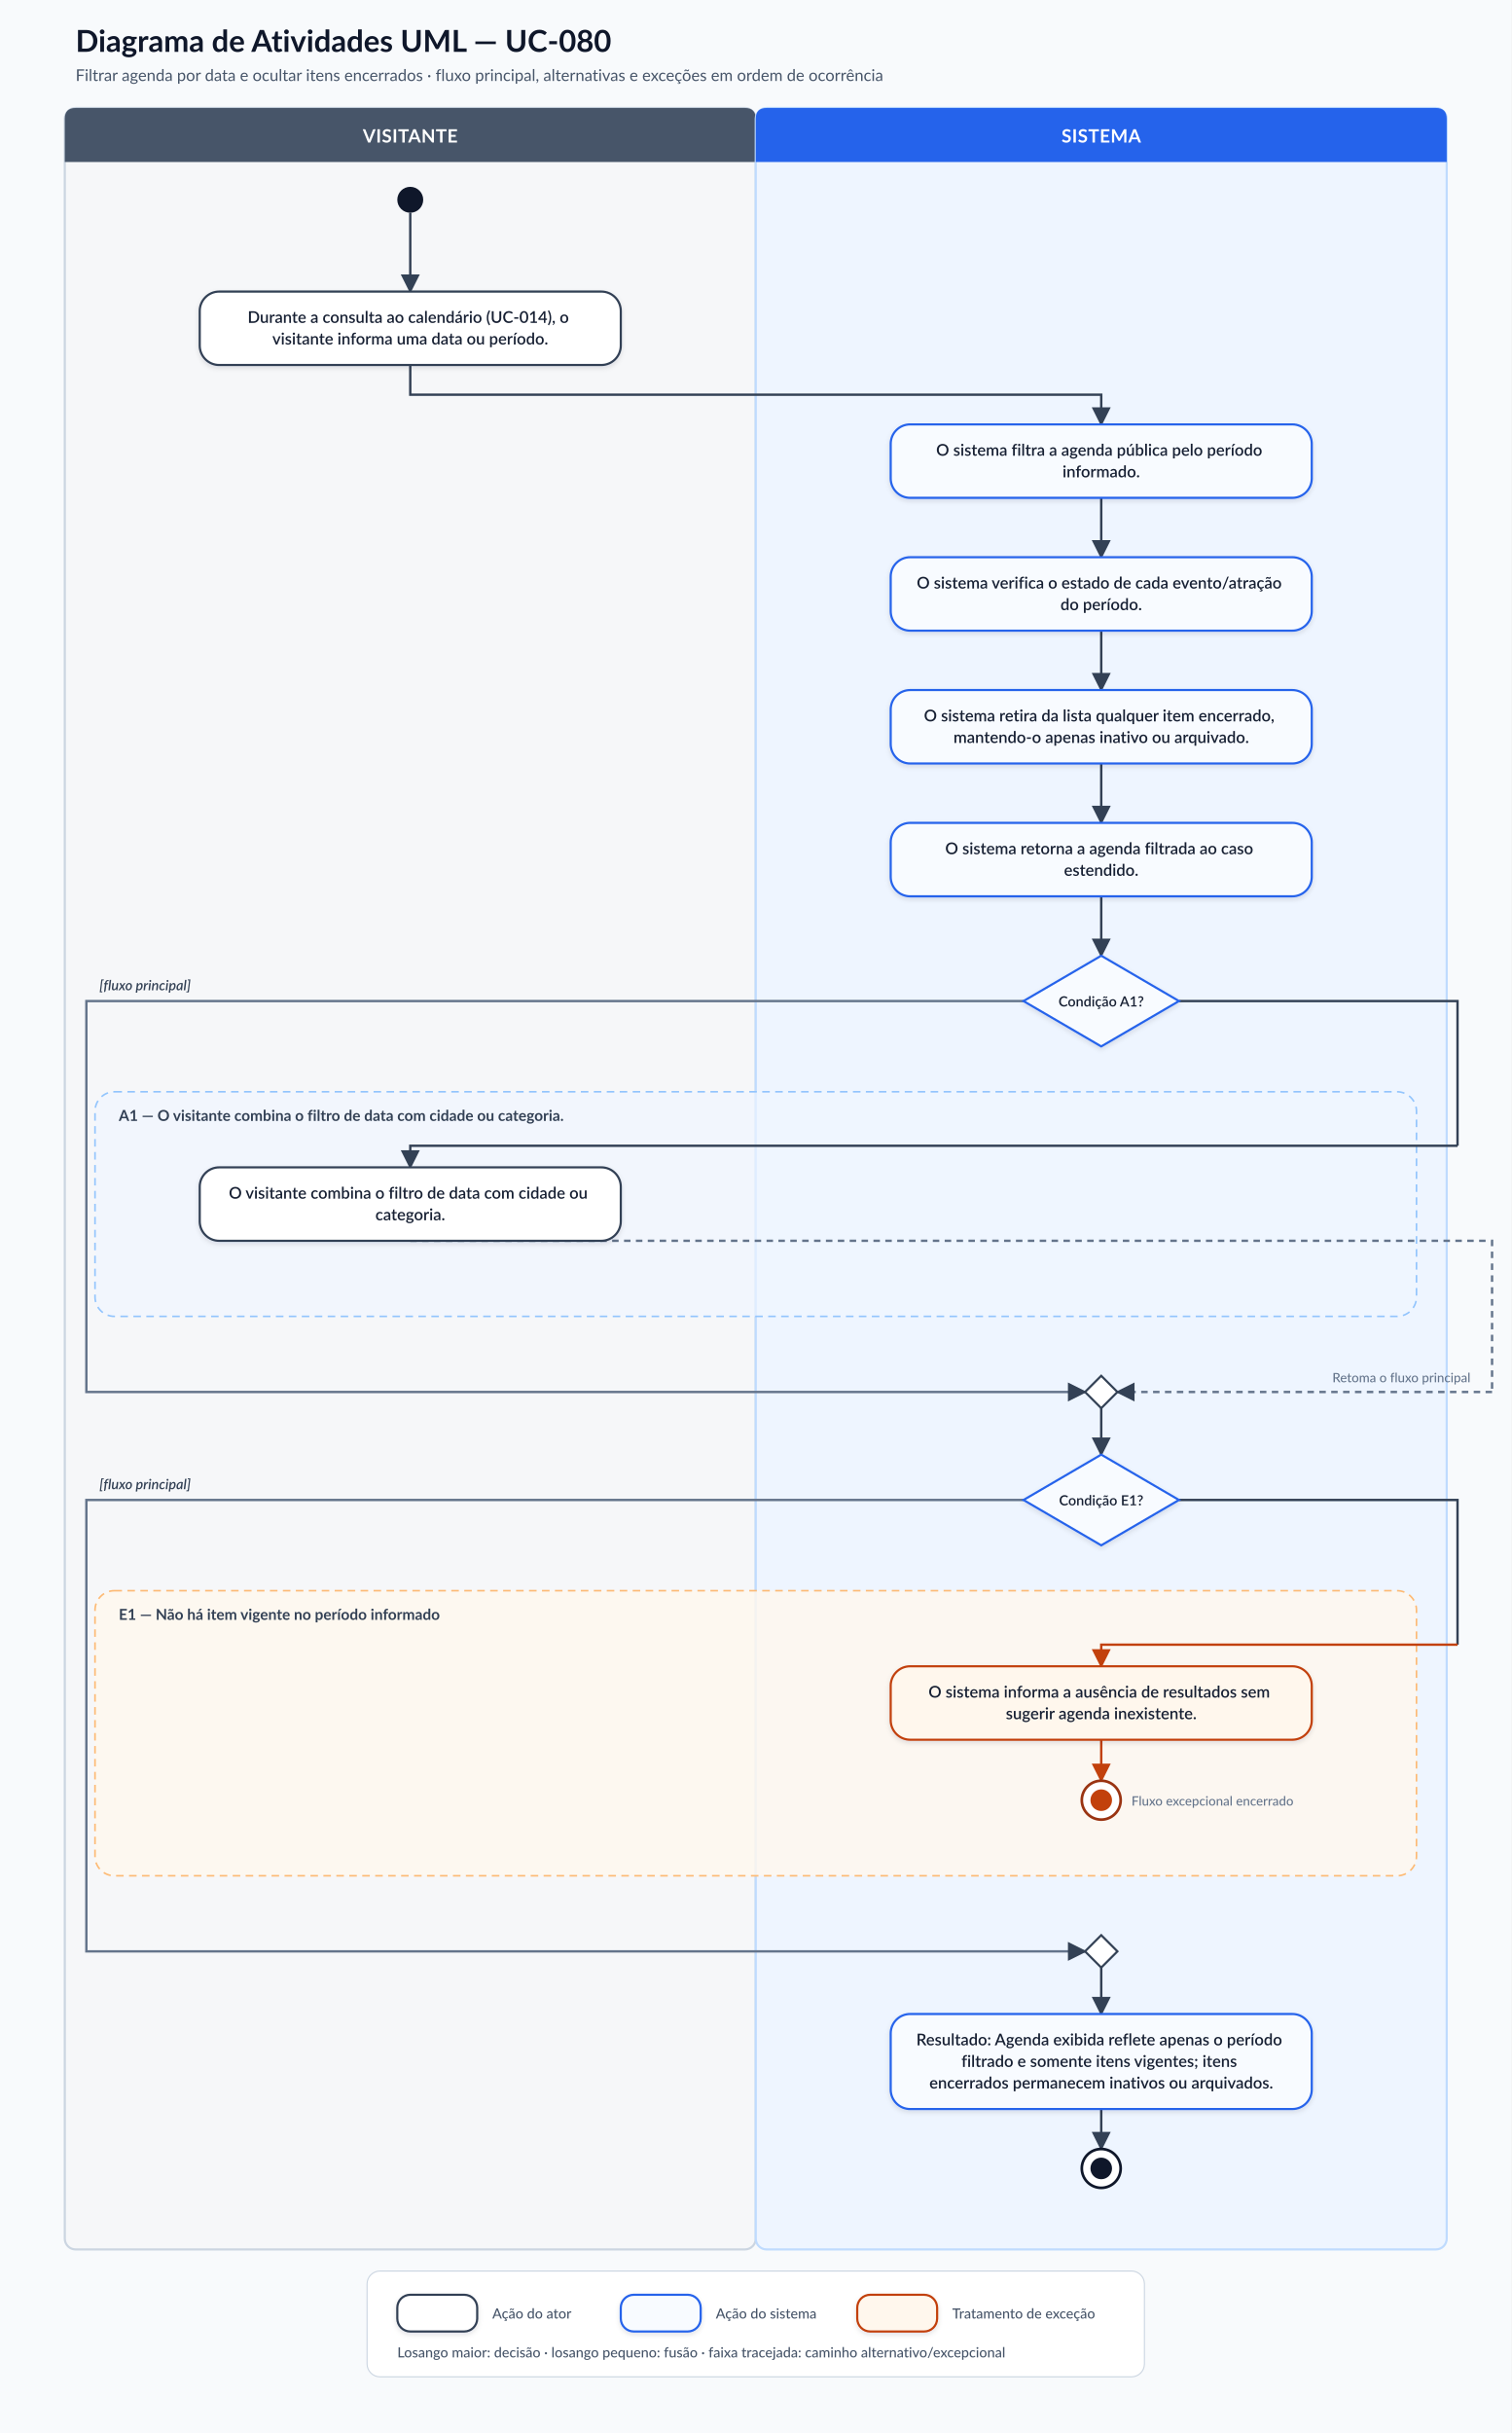
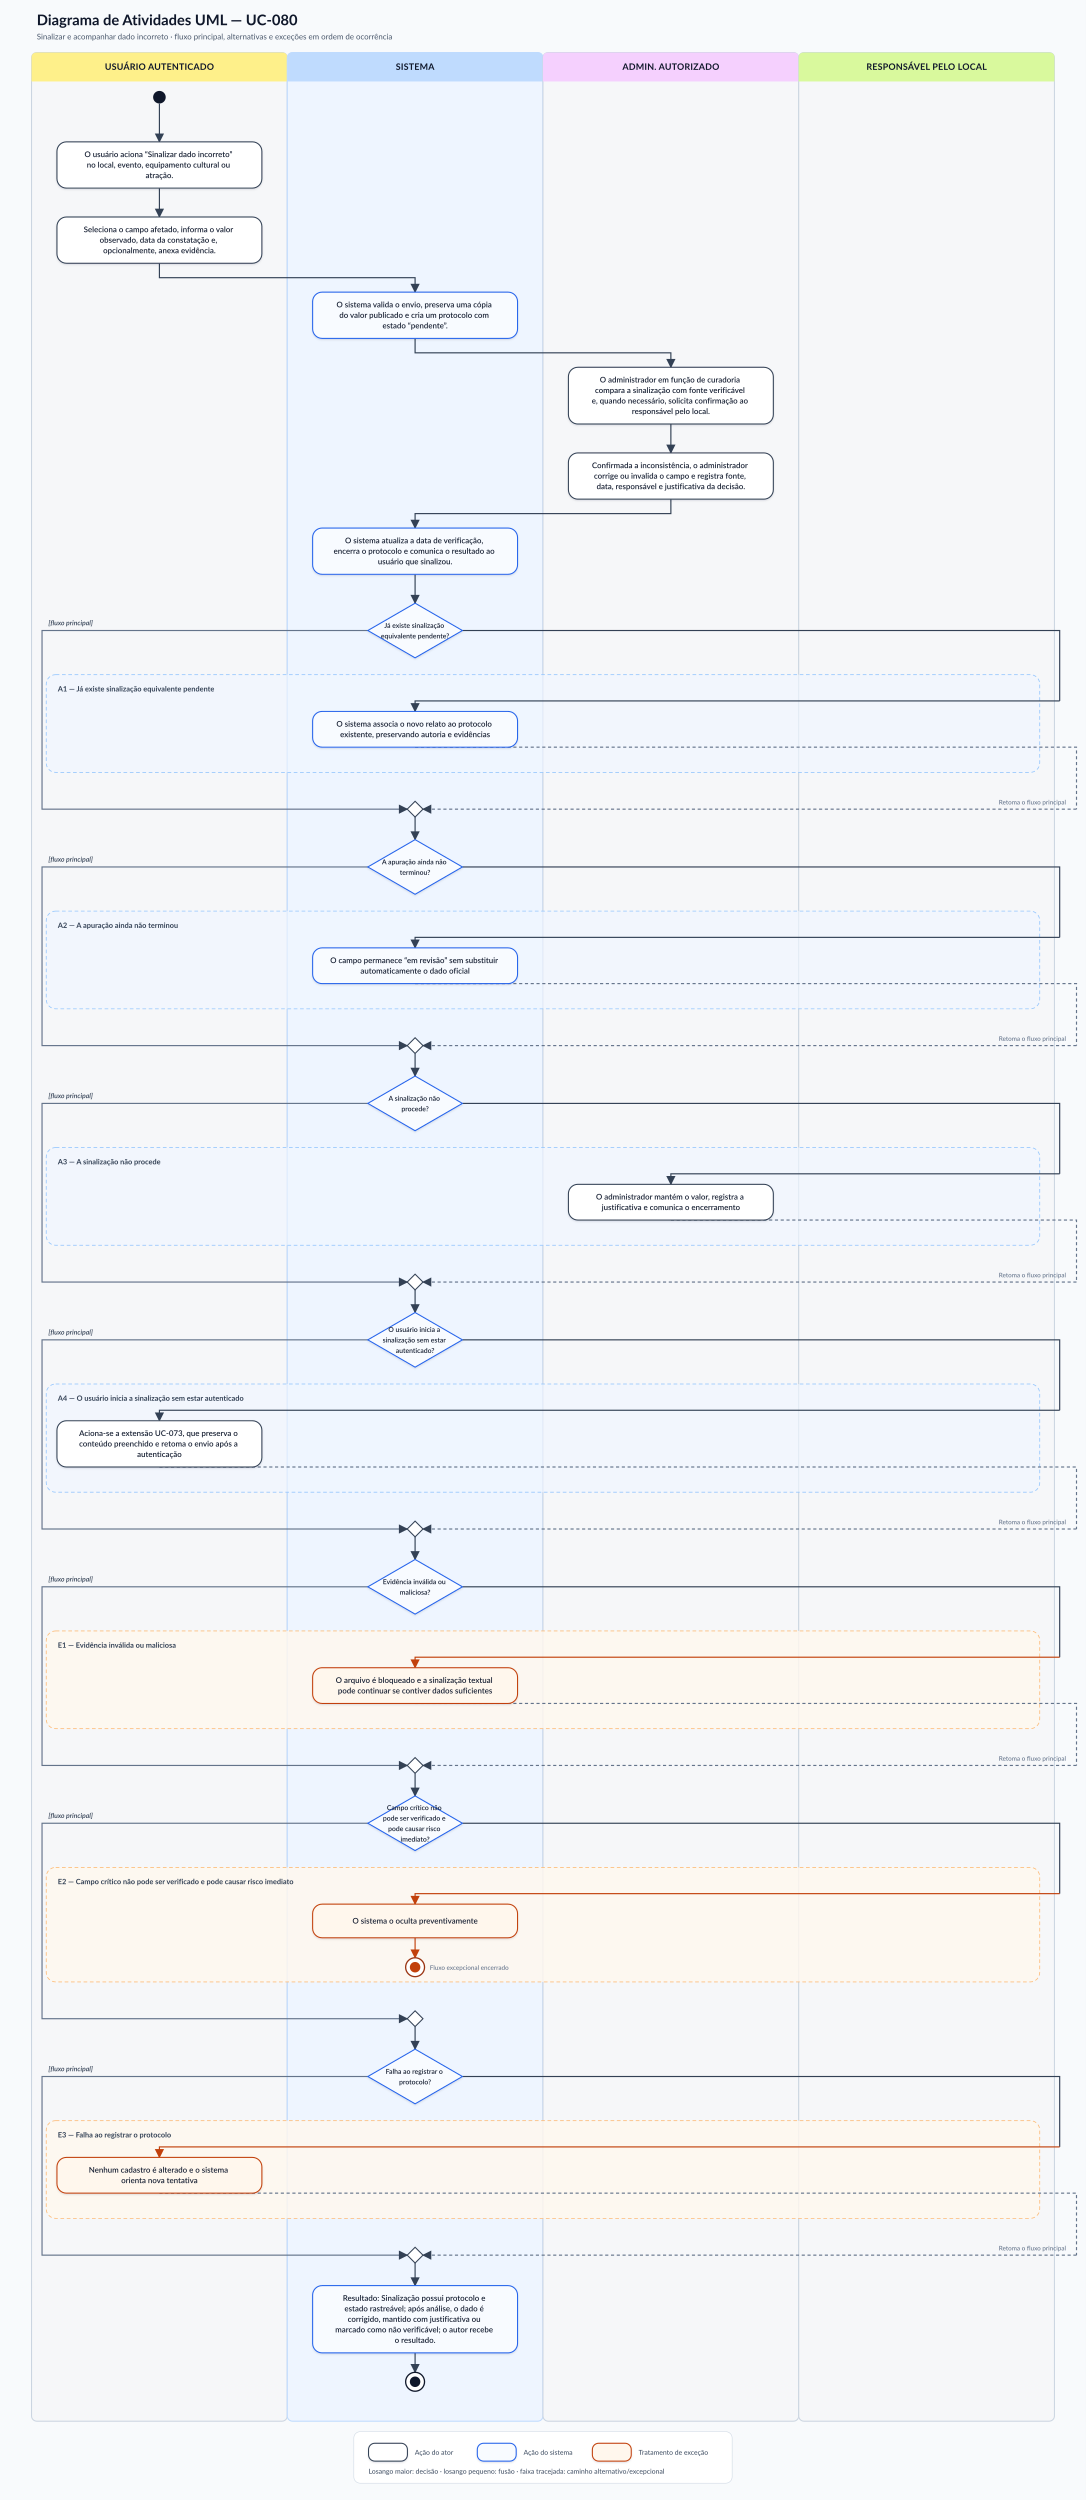
- <svg xmlns="http://www.w3.org/2000/svg" width="1400" height="2253.0" viewBox="0 0 1400 2253.0" role="img" aria-labelledby="title desc">
+ <svg xmlns="http://www.w3.org/2000/svg" width="2066.8" height="4758.0" viewBox="0 0 2066.8 4758.0" role="img" aria-labelledby="title desc">
  <defs>
    <marker id="arrow" viewBox="0 0 10 10" refX="9" refY="5" markerWidth="8" markerHeight="8" orient="auto-start-reverse">
      <path d="M0 0 L10 5 L0 10 z" fill="#334155" />
    </marker>
    <marker id="error-arrow" viewBox="0 0 10 10" refX="9" refY="5" markerWidth="8" markerHeight="8" orient="auto-start-reverse">
      <path d="M0 0 L10 5 L0 10 z" fill="#c2410c" />
    </marker>
    <filter id="shadow" x="-15%" y="-20%" width="130%" height="150%">
      <feDropShadow dx="0" dy="2" stdDeviation="2.5" flood-color="#0f172a" flood-opacity="0.12" />
    </filter>
    <style>
      .title { font: 700 28px "Lato", "DejaVu Sans", sans-serif; fill: #0f172a; }
      .subtitle { font: 400 15px "Lato", "DejaVu Sans", sans-serif; fill: #475569; }
-       .lane-title { font: 700 17px "Lato", "DejaVu Sans", sans-serif; fill: #fff; letter-spacing: .35px; text-anchor: middle; }
+       .lane-title { font: 700 17px "Lato", "DejaVu Sans", sans-serif; fill: #0f172a; letter-spacing: .35px; text-anchor: middle; }
      .node { fill: #fff; stroke: #334155; stroke-width: 2; filter: url(#shadow); }
      .system-node { fill: #f8fbff; stroke: #2563eb; }
      .exception-node { fill: #fff7ed; stroke: #c2410c; }
      .decision { filter: url(#shadow); }
      .merge { fill: #fff; stroke: #334155; stroke-width: 2; }
      .text { font: 600 15px "Lato", "DejaVu Sans", sans-serif; fill: #172033; }
      .small { font: 600 13px "Lato", "DejaVu Sans", sans-serif; fill: #172033; }
      .guard { font: italic 600 13px "Lato", "DejaVu Sans", sans-serif; fill: #334155; }
      .branch-code { font: 700 14px "Lato", "DejaVu Sans", sans-serif; fill: #334155; }
      .result-label { font: 500 12px "Lato", "DejaVu Sans", sans-serif; fill: #64748b; }
      .flow, .main-flow, .error-flow, .return-flow, .branch-bus { fill: none; stroke: #334155; stroke-width: 2.2; marker-end: url(#arrow); }
      .main-flow { stroke: #64748b; }
      .error-flow { stroke: #c2410c; marker-end: url(#error-arrow); }
      .return-flow { stroke: #64748b; stroke-dasharray: 6 5; }
      .branch-bus.no-arrow, .return-flow.no-arrow { marker-end: none; }
      .alternative-band { fill: #eff6ff; fill-opacity: .66; stroke: #93c5fd; stroke-width: 1.5; stroke-dasharray: 7 5; }
      .exception-band { fill: #fff7ed; fill-opacity: .82; stroke: #fdba74; stroke-width: 1.5; stroke-dasharray: 7 5; }
      .legend { font: 500 13px "Lato", "DejaVu Sans", sans-serif; fill: #475569; }
    </style>
  </defs>
-   <rect width="1400" height="2253.0" fill="#f8fafc" />
+   <rect width="2066.8" height="4758.0" fill="#f8fafc" />
  <text class="title" x="70" y="48">Diagrama de Atividades UML — UC-080</text>
-   <text class="subtitle" x="70" y="75">Filtrar agenda por data e ocultar itens encerrados · fluxo principal, alternativas e exceções em ordem de ocorrência</text>
-   <rect x="60.0" y="100" width="640.0" height="1983.0" rx="10" fill="#f6f7f9" stroke="#cbd5e1" stroke-width="2" />
-   <path d="M70.0 100 H690.0 Q700.0 100 700.0 110 V150 H60.0 V110 Q60.0 100 70.0 100 Z" fill="#475569" />
-   <text class="lane-title" x="380.0" y="132">VISITANTE</text>
-   <rect x="700.0" y="100" width="640.0" height="1983.0" rx="10" fill="#eef5ff" stroke="#bfdbfe" stroke-width="2" />
-   <path d="M710.0 100 H1330.0 Q1340.0 100 1340.0 110 V150 H700.0 V110 Q700.0 100 710.0 100 Z" fill="#2563eb" />
-   <text class="lane-title" x="1020.0" y="132">SISTEMA</text>
-   <rect class="alternative-band" x="88" y="1011.0" width="1224.0" height="208.0" rx="18" />
-   <rect class="exception-band" x="88" y="1473.0" width="1224.0" height="264.0" rx="18" />
-   <path class="flow" d="M380.0 197.0 V270.0" />
-   <path class="flow" d="M380.0 338.0 V365.5 H1020.0 V393.0" />
-   <path class="flow" d="M1020.0 461.0 V516.0" />
-   <path class="flow" d="M1020.0 584.0 V639.0" />
-   <path class="flow" d="M1020.0 707.0 V762.0" />
-   <path class="flow" d="M1020.0 830.0 V885.0" />
-   <path class="main-flow" d="M948.0 927.0 H80.0 V1289.0 H1005.0" />
-   <path class="branch-bus no-arrow" d="M1092.0 927.0 H1350.0 V1061.0" />
-   <path class="flow" d="M1350.0 1061.0 H380.0 V1081.0" />
-   <path class="return-flow no-arrow" d="M380.0 1149.0 H1382.0 V1289.0" />
-   <path class="return-flow" d="M1382.0 1289.0 H1035.0" />
-   <path class="flow" d="M1020.0 1304.0 V1347.0" />
-   <path class="main-flow" d="M948.0 1389.0 H80.0 V1807.0 H1005.0" />
-   <path class="branch-bus no-arrow" d="M1092.0 1389.0 H1350.0 V1523.0" />
-   <path class="error-flow" d="M1350.0 1523.0 H1020.0 V1543.0" />
-   <path class="error-flow" d="M1020.0 1611.0 V1649.0" />
-   <path class="flow" d="M1020.0 1822.0 V1865.0" />
-   <path class="flow" d="M1020.0 1953.0 V1990.0" />
-   <circle cx="380.0" cy="185" r="12" fill="#0f172a" />
-   <rect class="node" x="185.0" y="270.0" width="390.0" height="68.0" rx="18" />
-   <text class="text" x="380.0" y="299.0" text-anchor="middle">
-     <tspan x="380.0" y="299.0">Durante a consulta ao calendário (UC-014), o</tspan>
-     <tspan x="380.0" y="319.0">visitante informa uma data ou período.</tspan>
-   </text>
-   <rect class="node system-node" x="825.0" y="393.0" width="390.0" height="68.0" rx="18" />
-   <text class="text" x="1020.0" y="422.0" text-anchor="middle">
-     <tspan x="1020.0" y="422.0">O sistema filtra a agenda pública pelo período</tspan>
-     <tspan x="1020.0" y="442.0">informado.</tspan>
-   </text>
-   <rect class="node system-node" x="825.0" y="516.0" width="390.0" height="68.0" rx="18" />
-   <text class="text" x="1020.0" y="545.0" text-anchor="middle">
-     <tspan x="1020.0" y="545.0">O sistema verifica o estado de cada evento/atração</tspan>
-     <tspan x="1020.0" y="565.0">do período.</tspan>
-   </text>
-   <rect class="node system-node" x="825.0" y="639.0" width="390.0" height="68.0" rx="18" />
-   <text class="text" x="1020.0" y="668.0" text-anchor="middle">
-     <tspan x="1020.0" y="668.0">O sistema retira da lista qualquer item encerrado,</tspan>
-     <tspan x="1020.0" y="688.0">mantendo-o apenas inativo ou arquivado.</tspan>
-   </text>
-   <rect class="node system-node" x="825.0" y="762.0" width="390.0" height="68.0" rx="18" />
-   <text class="text" x="1020.0" y="791.0" text-anchor="middle">
-     <tspan x="1020.0" y="791.0">O sistema retorna a agenda filtrada ao caso</tspan>
-     <tspan x="1020.0" y="811.0">estendido.</tspan>
-   </text>
-   <polygon class="node system-node decision" points="1020.0,885.0 1092.0,927.0 1020.0,969.0 948.0,927.0" />
-   <text class="small" x="1020.0" y="932.0" text-anchor="middle">
-     <tspan x="1020.0" y="932.0">Condição A1?</tspan>
-   </text>
-   <rect class="node" x="185.0" y="1081.0" width="390.0" height="68.0" rx="18" />
-   <text class="text" x="380.0" y="1110.0" text-anchor="middle">
-     <tspan x="380.0" y="1110.0">O visitante combina o filtro de data com cidade ou</tspan>
-     <tspan x="380.0" y="1130.0">categoria.</tspan>
-   </text>
-   <polygon class="merge" points="1020.0,1274.0 1035.0,1289.0 1020.0,1304.0 1005.0,1289.0" />
-   <polygon class="node system-node decision" points="1020.0,1347.0 1092.0,1389.0 1020.0,1431.0 948.0,1389.0" />
-   <text class="small" x="1020.0" y="1394.0" text-anchor="middle">
-     <tspan x="1020.0" y="1394.0">Condição E1?</tspan>
-   </text>
-   <rect class="node exception-node" x="825.0" y="1543.0" width="390.0" height="68.0" rx="18" />
-   <text class="text" x="1020.0" y="1572.0" text-anchor="middle">
-     <tspan x="1020.0" y="1572.0">O sistema informa a ausência de resultados sem</tspan>
-     <tspan x="1020.0" y="1592.0">sugerir agenda inexistente.</tspan>
-   </text>
-   <circle cx="1020.0" cy="1667.0" r="18" fill="#fff" stroke="#9a3412" stroke-width="2.5" />
-   <circle cx="1020.0" cy="1667.0" r="10" fill="#c2410c" />
-   <polygon class="merge" points="1020.0,1792.0 1035.0,1807.0 1020.0,1822.0 1005.0,1807.0" />
-   <rect class="node system-node" x="825.0" y="1865.0" width="390.0" height="88.0" rx="18" />
-   <text class="text" x="1020.0" y="1894.0" text-anchor="middle">
-     <tspan x="1020.0" y="1894.0">Resultado: Agenda exibida reflete apenas o período</tspan>
-     <tspan x="1020.0" y="1914.0">filtrado e somente itens vigentes; itens</tspan>
-     <tspan x="1020.0" y="1934.0">encerrados permanecem inativos ou arquivados.</tspan>
-   </text>
-   <circle cx="1020.0" cy="2008.0" r="18" fill="#fff" stroke="#0f172a" stroke-width="2.5" />
-   <circle cx="1020.0" cy="2008.0" r="10" fill="#0f172a" />
-   <text class="branch-code" x="110" y="1038.0">
-     <tspan x="110" y="1038.0">A1 — O visitante combina o filtro de data com cidade ou categoria.</tspan>
-   </text>
-   <text class="guard" x="92" y="917.0">[fluxo principal]</text>
-   <text class="result-label" x="1362.0" y="1280.0" text-anchor="end">Retoma o fluxo principal</text>
-   <text class="branch-code" x="110" y="1500.0">
-     <tspan x="110" y="1500.0">E1 — Não há item vigente no período informado</tspan>
-   </text>
-   <text class="guard" x="92" y="1379.0">[fluxo principal]</text>
-   <text class="result-label" x="1048.0" y="1672.0">Fluxo excepcional encerrado</text>
-   <g transform="translate(340.0 2103.0)">
+   <text class="subtitle" x="70" y="75">Sinalizar e acompanhar dado incorreto · fluxo principal, alternativas e exceções em ordem de ocorrência</text>
+   <rect x="60.0" y="100" width="486.7" height="4508.0" rx="10" fill="#f6f7f9" stroke="#cbd5e1" stroke-width="2" />
+   <path d="M70.0 100 H536.7 Q546.7 100 546.7 110 V155 H60.0 V110 Q60.0 100 70.0 100 Z" fill="#FEF08A" />
+   <text class="lane-title" x="303.4" y="133.0" text-anchor="middle">
+     <tspan x="303.4" y="133.0">USUÁRIO AUTENTICADO</tspan>
+   </text>
+   <rect x="546.7" y="100" width="486.7" height="4508.0" rx="10" fill="#eef5ff" stroke="#bfdbfe" stroke-width="2" />
+   <path d="M556.7 100 H1023.4 Q1033.4 100 1033.4 110 V155 H546.7 V110 Q546.7 100 556.7 100 Z" fill="#BFDBFE" />
+   <text class="lane-title" x="790.0" y="133.0" text-anchor="middle">
+     <tspan x="790.0" y="133.0">SISTEMA</tspan>
+   </text>
+   <rect x="1033.4" y="100" width="486.7" height="4508.0" rx="10" fill="#f6f7f9" stroke="#cbd5e1" stroke-width="2" />
+   <path d="M1043.4 100 H1510.1 Q1520.1 100 1520.1 110 V155 H1033.4 V110 Q1033.4 100 1043.4 100 Z" fill="#F5D0FE" />
+   <text class="lane-title" x="1276.8" y="133.0" text-anchor="middle">
+     <tspan x="1276.8" y="133.0">ADMIN. AUTORIZADO</tspan>
+   </text>
+   <rect x="1520.1" y="100" width="486.7" height="4508.0" rx="10" fill="#f6f7f9" stroke="#cbd5e1" stroke-width="2" />
+   <path d="M1530.1 100 H1996.8 Q2006.8 100 2006.8 110 V155 H1520.1 V110 Q1520.1 100 1530.1 100 Z" fill="#D9F99D" />
+   <text class="lane-title" x="1763.5" y="133.0" text-anchor="middle">
+     <tspan x="1763.5" y="133.0">RESPONSÁVEL PELO LOCAL</tspan>
+   </text>
+   <rect class="alternative-band" x="88" y="1284.0" width="1890.8" height="186.0" rx="18" />
+   <rect class="alternative-band" x="88" y="1734.0" width="1890.8" height="186.0" rx="18" />
+   <rect class="alternative-band" x="88" y="2184.0" width="1890.8" height="186.0" rx="18" />
+   <rect class="alternative-band" x="88" y="2634.0" width="1890.8" height="206.0" rx="18" />
+   <rect class="exception-band" x="88" y="3104.0" width="1890.8" height="186.0" rx="18" />
+   <rect class="exception-band" x="88" y="3554.0" width="1890.8" height="218.0" rx="18" />
+   <rect class="exception-band" x="88" y="4036.0" width="1890.8" height="186.0" rx="18" />
+   <path class="flow" d="M303.4 197.0 V270.0" />
+   <path class="flow" d="M303.4 358.0 V413.0" />
+   <path class="flow" d="M303.4 501.0 V528.5 H790.0 V556.0" />
+   <path class="flow" d="M790.0 644.0 V671.5 H1276.8 V699.0" />
+   <path class="flow" d="M1276.8 807.0 V862.0" />
+   <path class="flow" d="M1276.8 950.0 V977.5 H790.0 V1005.0" />
+   <path class="flow" d="M790.0 1093.0 V1148.0" />
+   <path class="branch-bus no-arrow" d="M880.0 1200.0 H2016.8 V1334.0" />
+   <path class="flow" d="M2016.8 1334.0 H790.0 V1354.0" />
+   <path class="main-flow" d="M700.0 1200.0 H80.0 V1540.0 H775.0" />
+   <path class="return-flow no-arrow" d="M790.0 1422.0 H2048.8 V1540.0" />
+   <path class="return-flow" d="M2048.8 1540.0 H805.0" />
+   <path class="flow" d="M790.0 1555.0 V1598.0" />
+   <path class="branch-bus no-arrow" d="M880.0 1650.0 H2016.8 V1784.0" />
+   <path class="flow" d="M2016.8 1784.0 H790.0 V1804.0" />
+   <path class="main-flow" d="M700.0 1650.0 H80.0 V1990.0 H775.0" />
+   <path class="return-flow no-arrow" d="M790.0 1872.0 H2048.8 V1990.0" />
+   <path class="return-flow" d="M2048.8 1990.0 H805.0" />
+   <path class="flow" d="M790.0 2005.0 V2048.0" />
+   <path class="branch-bus no-arrow" d="M880.0 2100.0 H2016.8 V2234.0" />
+   <path class="flow" d="M2016.8 2234.0 H1276.8 V2254.0" />
+   <path class="main-flow" d="M700.0 2100.0 H80.0 V2440.0 H775.0" />
+   <path class="return-flow no-arrow" d="M1276.8 2322.0 H2048.8 V2440.0" />
+   <path class="return-flow" d="M2048.8 2440.0 H805.0" />
+   <path class="flow" d="M790.0 2455.0 V2498.0" />
+   <path class="branch-bus no-arrow" d="M880.0 2550.0 H2016.8 V2684.0" />
+   <path class="flow" d="M2016.8 2684.0 H303.4 V2704.0" />
+   <path class="main-flow" d="M700.0 2550.0 H80.0 V2910.0 H775.0" />
+   <path class="return-flow no-arrow" d="M303.4 2792.0 H2048.8 V2910.0" />
+   <path class="return-flow" d="M2048.8 2910.0 H805.0" />
+   <path class="flow" d="M790.0 2925.0 V2968.0" />
+   <path class="branch-bus no-arrow" d="M880.0 3020.0 H2016.8 V3154.0" />
+   <path class="error-flow" d="M2016.8 3154.0 H790.0 V3174.0" />
+   <path class="main-flow" d="M700.0 3020.0 H80.0 V3360.0 H775.0" />
+   <path class="return-flow no-arrow" d="M790.0 3242.0 H2048.8 V3360.0" />
+   <path class="return-flow" d="M2048.8 3360.0 H805.0" />
+   <path class="flow" d="M790.0 3375.0 V3418.0" />
+   <path class="branch-bus no-arrow" d="M880.0 3470.0 H2016.8 V3604.0" />
+   <path class="error-flow" d="M2016.8 3604.0 H790.0 V3624.0" />
+   <path class="main-flow" d="M700.0 3470.0 H80.0 V3842.0 H775.0" />
+   <path class="error-flow" d="M790.0 3688.0 V3726.0" />
+   <path class="flow" d="M790.0 3857.0 V3900.0" />
+   <path class="branch-bus no-arrow" d="M880.0 3952.0 H2016.8 V4086.0" />
+   <path class="error-flow" d="M2016.8 4086.0 H303.4 V4106.0" />
+   <path class="main-flow" d="M700.0 3952.0 H80.0 V4292.0 H775.0" />
+   <path class="return-flow no-arrow" d="M303.4 4174.0 H2048.8 V4292.0" />
+   <path class="return-flow" d="M2048.8 4292.0 H805.0" />
+   <path class="flow" d="M790.0 4307.0 V4350.0" />
+   <path class="flow" d="M790.0 4478.0 V4515.0" />
+   <circle cx="303.4" cy="185" r="12" fill="#0f172a" />
+   <rect class="node" x="108.4" y="270.0" width="390.0" height="88.0" rx="18" />
+   <text class="text" x="303.4" y="299.0" text-anchor="middle">
+     <tspan x="303.4" y="299.0">O usuário aciona “Sinalizar dado incorreto”</tspan>
+     <tspan x="303.4" y="319.0">no local, evento, equipamento cultural ou</tspan>
+     <tspan x="303.4" y="339.0">atração.</tspan>
+   </text>
+   <rect class="node" x="108.4" y="413.0" width="390.0" height="88.0" rx="18" />
+   <text class="text" x="303.4" y="442.0" text-anchor="middle">
+     <tspan x="303.4" y="442.0">Seleciona o campo afetado, informa o valor</tspan>
+     <tspan x="303.4" y="462.0">observado, data da constatação e,</tspan>
+     <tspan x="303.4" y="482.0">opcionalmente, anexa evidência.</tspan>
+   </text>
+   <rect class="node system-node" x="595.0" y="556.0" width="390.0" height="88.0" rx="18" />
+   <text class="text" x="790.0" y="585.0" text-anchor="middle">
+     <tspan x="790.0" y="585.0">O sistema valida o envio, preserva uma cópia</tspan>
+     <tspan x="790.0" y="605.0">do valor publicado e cria um protocolo com</tspan>
+     <tspan x="790.0" y="625.0">estado “pendente”.</tspan>
+   </text>
+   <rect class="node" x="1081.8" y="699.0" width="390.0" height="108.0" rx="18" />
+   <text class="text" x="1276.8" y="728.0" text-anchor="middle">
+     <tspan x="1276.8" y="728.0">O administrador em função de curadoria</tspan>
+     <tspan x="1276.8" y="748.0">compara a sinalização com fonte verificável</tspan>
+     <tspan x="1276.8" y="768.0">e, quando necessário, solicita confirmação ao</tspan>
+     <tspan x="1276.8" y="788.0">responsável pelo local.</tspan>
+   </text>
+   <rect class="node" x="1081.8" y="862.0" width="390.0" height="88.0" rx="18" />
+   <text class="text" x="1276.8" y="891.0" text-anchor="middle">
+     <tspan x="1276.8" y="891.0">Confirmada a inconsistência, o administrador</tspan>
+     <tspan x="1276.8" y="911.0">corrige ou invalida o campo e registra fonte,</tspan>
+     <tspan x="1276.8" y="931.0">data, responsável e justificativa da decisão.</tspan>
+   </text>
+   <rect class="node system-node" x="595.0" y="1005.0" width="390.0" height="88.0" rx="18" />
+   <text class="text" x="790.0" y="1034.0" text-anchor="middle">
+     <tspan x="790.0" y="1034.0">O sistema atualiza a data de verificação,</tspan>
+     <tspan x="790.0" y="1054.0">encerra o protocolo e comunica o resultado ao</tspan>
+     <tspan x="790.0" y="1074.0">usuário que sinalizou.</tspan>
+   </text>
+   <polygon class="node system-node decision" points="790.0,1148.0 880.0,1200.0 790.0,1252.0 700.0,1200.0" />
+   <text class="small" x="790.0" y="1195.0" text-anchor="middle">
+     <tspan x="790.0" y="1195.0">Já existe sinalização</tspan>
+     <tspan x="790.0" y="1215.0">equivalente pendente?</tspan>
+   </text>
+   <rect class="node system-node" x="595.0" y="1354.0" width="390.0" height="68.0" rx="18" />
+   <text class="text" x="790.0" y="1383.0" text-anchor="middle">
+     <tspan x="790.0" y="1383.0">O sistema associa o novo relato ao protocolo</tspan>
+     <tspan x="790.0" y="1403.0">existente, preservando autoria e evidências</tspan>
+   </text>
+   <polygon class="merge" points="790.0,1525.0 805.0,1540.0 790.0,1555.0 775.0,1540.0" />
+   <polygon class="node system-node decision" points="790.0,1598.0 880.0,1650.0 790.0,1702.0 700.0,1650.0" />
+   <text class="small" x="790.0" y="1645.0" text-anchor="middle">
+     <tspan x="790.0" y="1645.0">A apuração ainda não</tspan>
+     <tspan x="790.0" y="1665.0">terminou?</tspan>
+   </text>
+   <rect class="node system-node" x="595.0" y="1804.0" width="390.0" height="68.0" rx="18" />
+   <text class="text" x="790.0" y="1833.0" text-anchor="middle">
+     <tspan x="790.0" y="1833.0">O campo permanece “em revisão” sem substituir</tspan>
+     <tspan x="790.0" y="1853.0">automaticamente o dado oficial</tspan>
+   </text>
+   <polygon class="merge" points="790.0,1975.0 805.0,1990.0 790.0,2005.0 775.0,1990.0" />
+   <polygon class="node system-node decision" points="790.0,2048.0 880.0,2100.0 790.0,2152.0 700.0,2100.0" />
+   <text class="small" x="790.0" y="2095.0" text-anchor="middle">
+     <tspan x="790.0" y="2095.0">A sinalização não</tspan>
+     <tspan x="790.0" y="2115.0">procede?</tspan>
+   </text>
+   <rect class="node" x="1081.8" y="2254.0" width="390.0" height="68.0" rx="18" />
+   <text class="text" x="1276.8" y="2283.0" text-anchor="middle">
+     <tspan x="1276.8" y="2283.0">O administrador mantém o valor, registra a</tspan>
+     <tspan x="1276.8" y="2303.0">justificativa e comunica o encerramento</tspan>
+   </text>
+   <polygon class="merge" points="790.0,2425.0 805.0,2440.0 790.0,2455.0 775.0,2440.0" />
+   <polygon class="node system-node decision" points="790.0,2498.0 880.0,2550.0 790.0,2602.0 700.0,2550.0" />
+   <text class="small" x="790.0" y="2535.0" text-anchor="middle">
+     <tspan x="790.0" y="2535.0">O usuário inicia a</tspan>
+     <tspan x="790.0" y="2555.0">sinalização sem estar</tspan>
+     <tspan x="790.0" y="2575.0">autenticado?</tspan>
+   </text>
+   <rect class="node" x="108.4" y="2704.0" width="390.0" height="88.0" rx="18" />
+   <text class="text" x="303.4" y="2733.0" text-anchor="middle">
+     <tspan x="303.4" y="2733.0">Aciona-se a extensão UC-073, que preserva o</tspan>
+     <tspan x="303.4" y="2753.0">conteúdo preenchido e retoma o envio após a</tspan>
+     <tspan x="303.4" y="2773.0">autenticação</tspan>
+   </text>
+   <polygon class="merge" points="790.0,2895.0 805.0,2910.0 790.0,2925.0 775.0,2910.0" />
+   <polygon class="node system-node decision" points="790.0,2968.0 880.0,3020.0 790.0,3072.0 700.0,3020.0" />
+   <text class="small" x="790.0" y="3015.0" text-anchor="middle">
+     <tspan x="790.0" y="3015.0">Evidência inválida ou</tspan>
+     <tspan x="790.0" y="3035.0">maliciosa?</tspan>
+   </text>
+   <rect class="node exception-node" x="595.0" y="3174.0" width="390.0" height="68.0" rx="18" />
+   <text class="text" x="790.0" y="3203.0" text-anchor="middle">
+     <tspan x="790.0" y="3203.0">O arquivo é bloqueado e a sinalização textual</tspan>
+     <tspan x="790.0" y="3223.0">pode continuar se contiver dados suficientes</tspan>
+   </text>
+   <polygon class="merge" points="790.0,3345.0 805.0,3360.0 790.0,3375.0 775.0,3360.0" />
+   <polygon class="node system-node decision" points="790.0,3418.0 880.0,3470.0 790.0,3522.0 700.0,3470.0" />
+   <text class="small" x="790.0" y="3445.0" text-anchor="middle">
+     <tspan x="790.0" y="3445.0">Campo crítico não</tspan>
+     <tspan x="790.0" y="3465.0">pode ser verificado e</tspan>
+     <tspan x="790.0" y="3485.0">pode causar risco</tspan>
+     <tspan x="790.0" y="3505.0">imediato?</tspan>
+   </text>
+   <rect class="node exception-node" x="595.0" y="3624.0" width="390.0" height="64.0" rx="18" />
+   <text class="text" x="790.0" y="3661.0" text-anchor="middle">
+     <tspan x="790.0" y="3661.0">O sistema o oculta preventivamente</tspan>
+   </text>
+   <circle cx="790.0" cy="3744.0" r="18" fill="#fff" stroke="#9a3412" stroke-width="2.5" />
+   <circle cx="790.0" cy="3744.0" r="10" fill="#c2410c" />
+   <polygon class="merge" points="790.0,3827.0 805.0,3842.0 790.0,3857.0 775.0,3842.0" />
+   <polygon class="node system-node decision" points="790.0,3900.0 880.0,3952.0 790.0,4004.0 700.0,3952.0" />
+   <text class="small" x="790.0" y="3947.0" text-anchor="middle">
+     <tspan x="790.0" y="3947.0">Falha ao registrar o</tspan>
+     <tspan x="790.0" y="3967.0">protocolo?</tspan>
+   </text>
+   <rect class="node exception-node" x="108.4" y="4106.0" width="390.0" height="68.0" rx="18" />
+   <text class="text" x="303.4" y="4135.0" text-anchor="middle">
+     <tspan x="303.4" y="4135.0">Nenhum cadastro é alterado e o sistema</tspan>
+     <tspan x="303.4" y="4155.0">orienta nova tentativa</tspan>
+   </text>
+   <polygon class="merge" points="790.0,4277.0 805.0,4292.0 790.0,4307.0 775.0,4292.0" />
+   <rect class="node system-node" x="595.0" y="4350.0" width="390.0" height="128.0" rx="18" />
+   <text class="text" x="790.0" y="4379.0" text-anchor="middle">
+     <tspan x="790.0" y="4379.0">Resultado: Sinalização possui protocolo e</tspan>
+     <tspan x="790.0" y="4399.0">estado rastreável; após análise, o dado é</tspan>
+     <tspan x="790.0" y="4419.0">corrigido, mantido com justificativa ou</tspan>
+     <tspan x="790.0" y="4439.0">marcado como não verificável; o autor recebe</tspan>
+     <tspan x="790.0" y="4459.0">o resultado.</tspan>
+   </text>
+   <circle cx="790.0" cy="4533.0" r="18" fill="#fff" stroke="#0f172a" stroke-width="2.5" />
+   <circle cx="790.0" cy="4533.0" r="10" fill="#0f172a" />
+   <text class="result-label" x="2028.8" y="1531.0" text-anchor="end">Retoma o fluxo principal</text>
+   <text class="branch-code" x="110.0" y="1316.0" text-anchor="start">
+     <tspan x="110.0" y="1316.0">A1 — Já existe sinalização equivalente pendente</tspan>
+   </text>
+   <text class="guard" x="92" y="1190.0">[fluxo principal]</text>
+   <text class="result-label" x="2028.8" y="1981.0" text-anchor="end">Retoma o fluxo principal</text>
+   <text class="branch-code" x="110.0" y="1766.0" text-anchor="start">
+     <tspan x="110.0" y="1766.0">A2 — A apuração ainda não terminou</tspan>
+   </text>
+   <text class="guard" x="92" y="1640.0">[fluxo principal]</text>
+   <text class="result-label" x="2028.8" y="2431.0" text-anchor="end">Retoma o fluxo principal</text>
+   <text class="branch-code" x="110.0" y="2216.0" text-anchor="start">
+     <tspan x="110.0" y="2216.0">A3 — A sinalização não procede</tspan>
+   </text>
+   <text class="guard" x="92" y="2090.0">[fluxo principal]</text>
+   <text class="result-label" x="2028.8" y="2901.0" text-anchor="end">Retoma o fluxo principal</text>
+   <text class="branch-code" x="110.0" y="2666.0" text-anchor="start">
+     <tspan x="110.0" y="2666.0">A4 — O usuário inicia a sinalização sem estar autenticado</tspan>
+   </text>
+   <text class="guard" x="92" y="2540.0">[fluxo principal]</text>
+   <text class="result-label" x="2028.8" y="3351.0" text-anchor="end">Retoma o fluxo principal</text>
+   <text class="branch-code" x="110.0" y="3136.0" text-anchor="start">
+     <tspan x="110.0" y="3136.0">E1 — Evidência inválida ou maliciosa</tspan>
+   </text>
+   <text class="guard" x="92" y="3010.0">[fluxo principal]</text>
+   <text class="result-label" x="818.0" y="3749.0">Fluxo excepcional encerrado</text>
+   <text class="branch-code" x="110.0" y="3586.0" text-anchor="start">
+     <tspan x="110.0" y="3586.0">E2 — Campo crítico não pode ser verificado e pode causar risco imediato</tspan>
+   </text>
+   <text class="guard" x="92" y="3460.0">[fluxo principal]</text>
+   <text class="result-label" x="2028.8" y="4283.0" text-anchor="end">Retoma o fluxo principal</text>
+   <text class="branch-code" x="110.0" y="4068.0" text-anchor="start">
+     <tspan x="110.0" y="4068.0">E3 — Falha ao registrar o protocolo</tspan>
+   </text>
+   <text class="guard" x="92" y="3942.0">[fluxo principal]</text>
+   <g transform="translate(673.4 4628.0)">
    <rect x="0" y="0" width="720" height="98" rx="12" fill="#fff" stroke="#cbd5e1" />
    <rect class="node" x="28" y="22" width="74" height="34" rx="12" />
    <text class="legend" x="116" y="44">Ação do ator</text>
    <rect class="node system-node" x="235" y="22" width="74" height="34" rx="12" />
    <text class="legend" x="323" y="44">Ação do sistema</text>
    <rect class="node exception-node" x="454" y="22" width="74" height="34" rx="12" />
    <text class="legend" x="542" y="44">Tratamento de exceção</text>
    <text class="legend" x="28" y="80">Losango maior: decisão · losango pequeno: fusão · faixa tracejada: caminho alternativo/excepcional</text>
  </g>
</svg>
